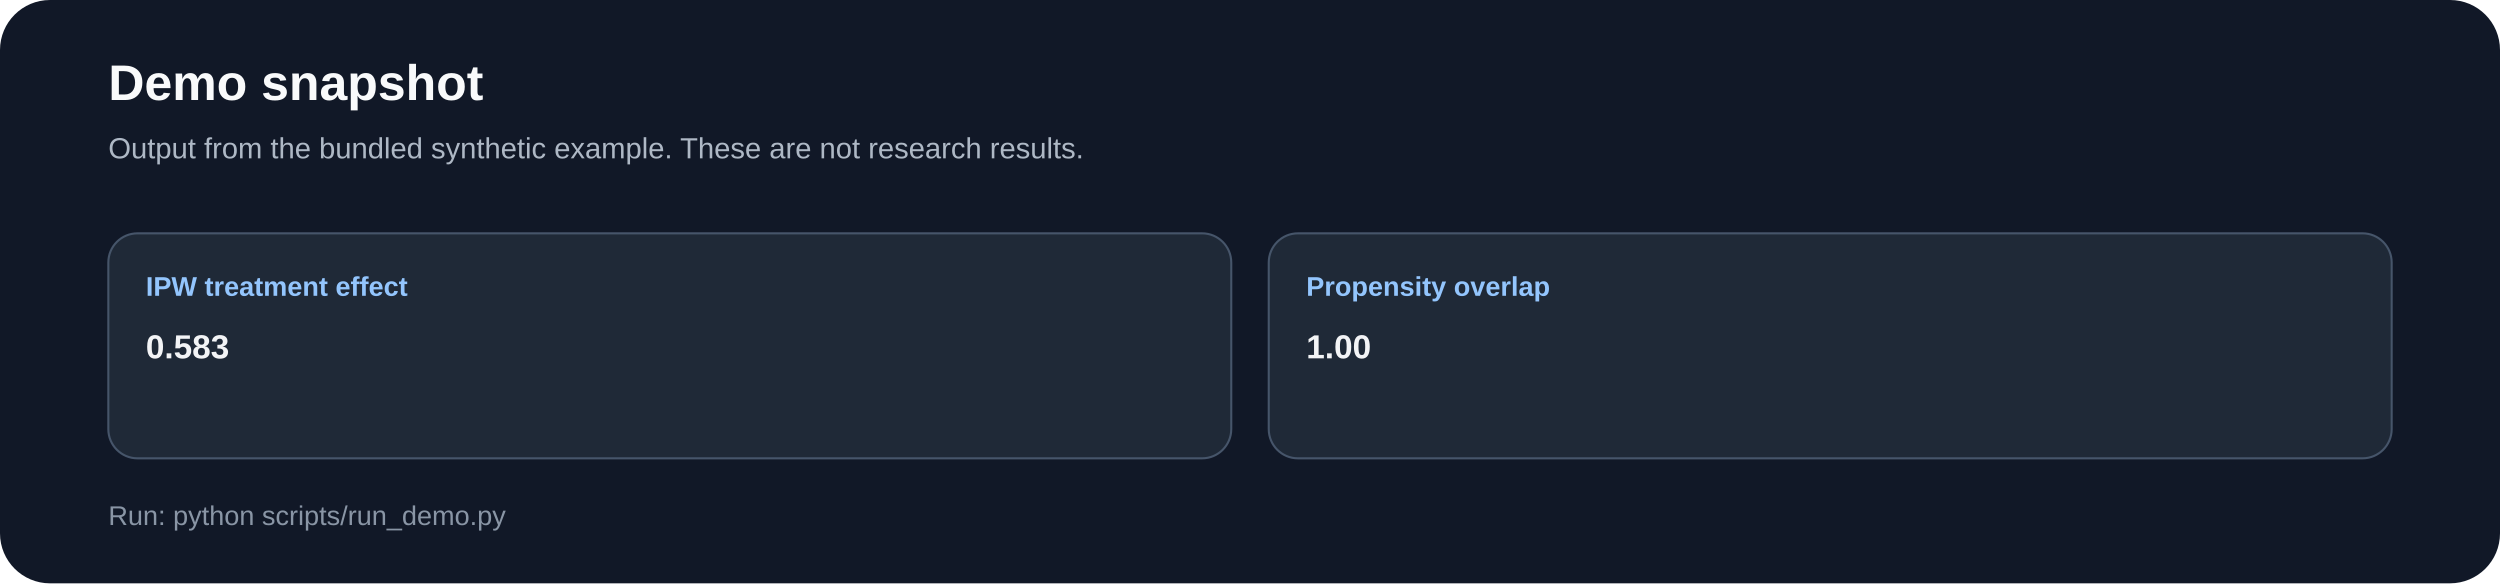
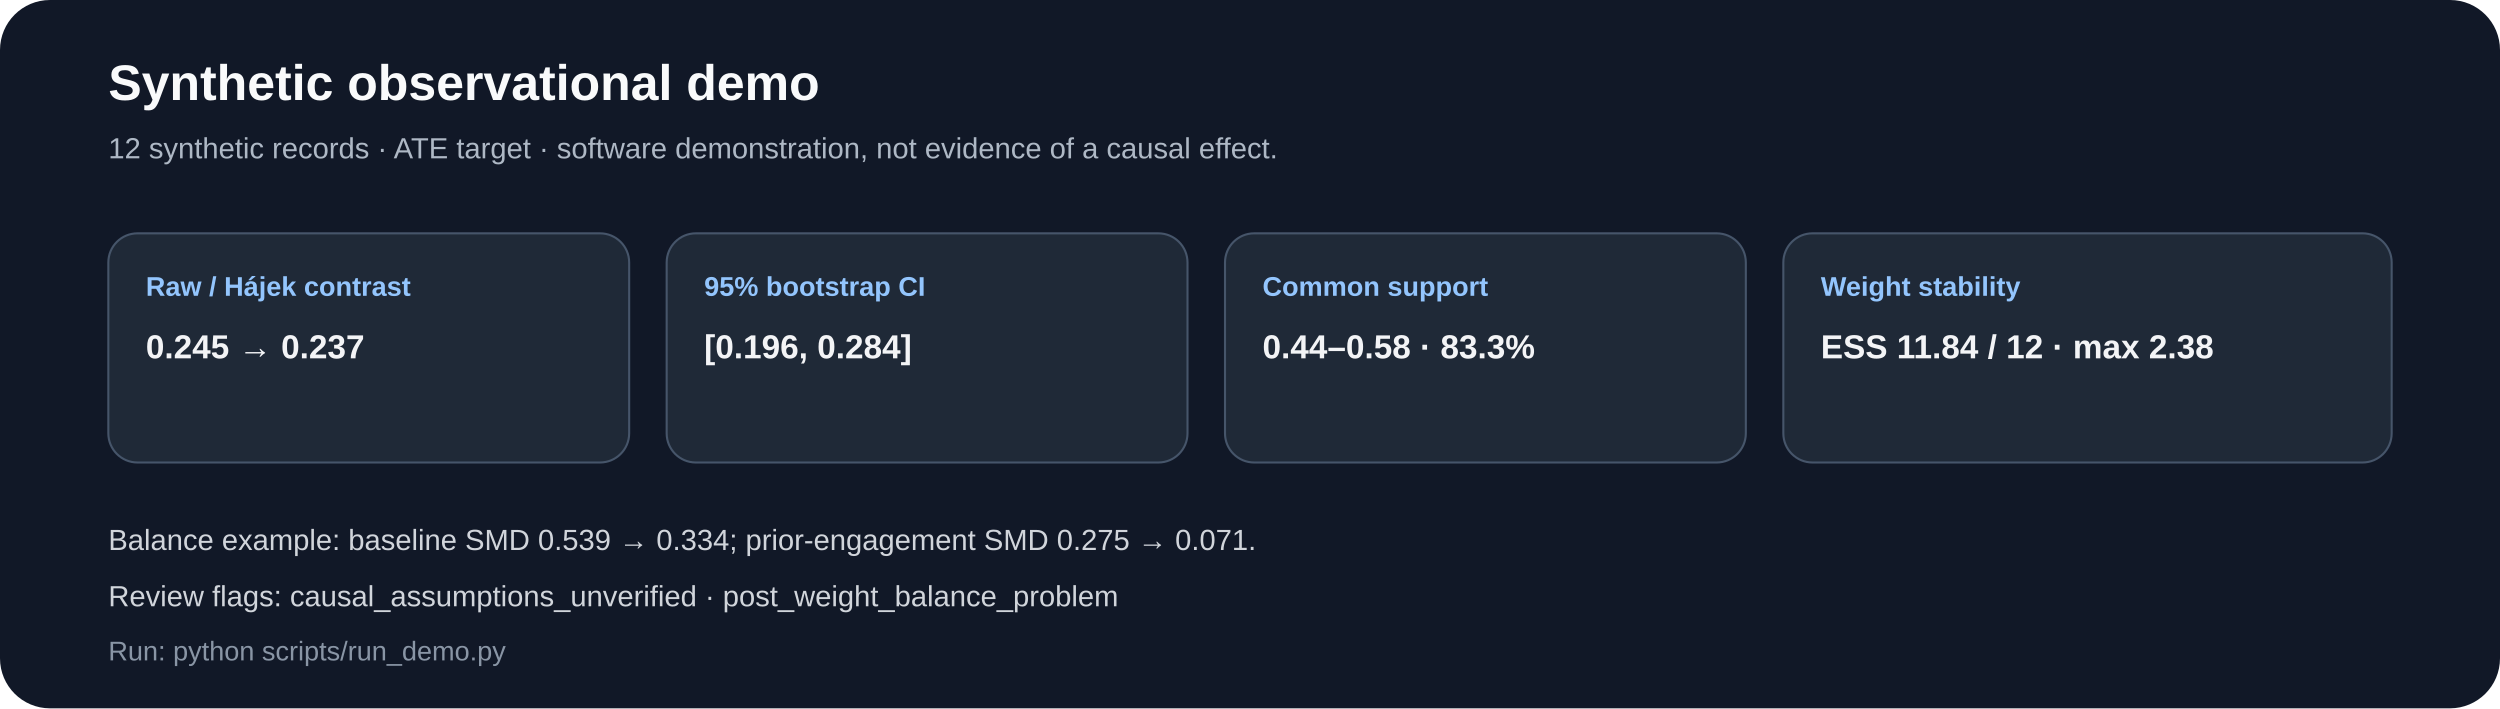
- <svg xmlns="http://www.w3.org/2000/svg" width="1200" height="280" viewBox="0 0 1200 280" role="img" aria-labelledby="title desc">
-   <rect width="1200" height="280" rx="24" fill="#111827" />
-   <text x="52" y="48" font-family="Arial, Helvetica, sans-serif" font-size="24" font-weight="700" fill="#f9fafb">Demo snapshot</text>
-   <text x="52" y="76" font-family="Arial, Helvetica, sans-serif" font-size="14" fill="#aeb8c5">Output from the bundled synthetic example. These are not research results.</text>
-   <rect x="52.0" y="112" width="539.0" height="108" rx="14" fill="#1f2937" stroke="#46556a" />
-   <text x="70.0" y="142" font-family="Arial, Helvetica, sans-serif" font-size="13" font-weight="600" fill="#93c5fd">IPW treatment effect</text>
-   <text x="70.0" y="172" font-family="Arial, Helvetica, sans-serif" font-size="16" font-weight="600" fill="#f3f4f6">0.583</text>
-   <rect x="609.0" y="112" width="539.0" height="108" rx="14" fill="#1f2937" stroke="#46556a" />
-   <text x="627.0" y="142" font-family="Arial, Helvetica, sans-serif" font-size="13" font-weight="600" fill="#93c5fd">Propensity overlap</text>
-   <text x="627.0" y="172" font-family="Arial, Helvetica, sans-serif" font-size="16" font-weight="600" fill="#f3f4f6">1.00</text>
-   <text x="52" y="252" font-family="Arial, Helvetica, sans-serif" font-size="13" fill="#8995a5">Run: python scripts/run_demo.py</text>
+ <svg xmlns="http://www.w3.org/2000/svg" width="1200" height="340" viewBox="0 0 1200 340" role="img" aria-labelledby="title desc">
+   <rect width="1200" height="340" rx="24" fill="#111827" />
+   <text x="52" y="48" font-family="Arial, Helvetica, sans-serif" font-size="24" font-weight="700" fill="#f9fafb">Synthetic observational demo</text>
+   <text x="52" y="76" font-family="Arial, Helvetica, sans-serif" font-size="14" fill="#aeb8c5">12 synthetic records · ATE target · software demonstration, not evidence of a causal effect.</text>
+   <rect x="52" y="112" width="250" height="110" rx="14" fill="#1f2937" stroke="#46556a" />
+   <text x="70" y="142" font-family="Arial" font-size="13" font-weight="600" fill="#93c5fd">Raw / Hájek contrast</text>
+   <text x="70" y="172" font-family="Arial" font-size="16" font-weight="600" fill="#f3f4f6">0.245 → 0.237</text>
+   <rect x="320" y="112" width="250" height="110" rx="14" fill="#1f2937" stroke="#46556a" />
+   <text x="338" y="142" font-family="Arial" font-size="13" font-weight="600" fill="#93c5fd">95% bootstrap CI</text>
+   <text x="338" y="172" font-family="Arial" font-size="16" font-weight="600" fill="#f3f4f6">[0.196, 0.284]</text>
+   <rect x="588" y="112" width="250" height="110" rx="14" fill="#1f2937" stroke="#46556a" />
+   <text x="606" y="142" font-family="Arial" font-size="13" font-weight="600" fill="#93c5fd">Common support</text>
+   <text x="606" y="172" font-family="Arial" font-size="16" font-weight="600" fill="#f3f4f6">0.44–0.58 · 83.3%</text>
+   <rect x="856" y="112" width="292" height="110" rx="14" fill="#1f2937" stroke="#46556a" />
+   <text x="874" y="142" font-family="Arial" font-size="13" font-weight="600" fill="#93c5fd">Weight stability</text>
+   <text x="874" y="172" font-family="Arial" font-size="16" font-weight="600" fill="#f3f4f6">ESS 11.84 / 12 · max 2.38</text>
+   <text x="52" y="264" font-family="Arial" font-size="14" fill="#d1d5db">Balance example: baseline SMD 0.539 → 0.334; prior-engagement SMD 0.275 → 0.071.</text>
+   <text x="52" y="291" font-family="Arial" font-size="14" fill="#d1d5db">Review flags: causal_assumptions_unverified · post_weight_balance_problem</text>
+   <text x="52" y="317" font-family="Arial, Helvetica, sans-serif" font-size="13" fill="#8995a5">Run: python scripts/run_demo.py</text>
</svg>
